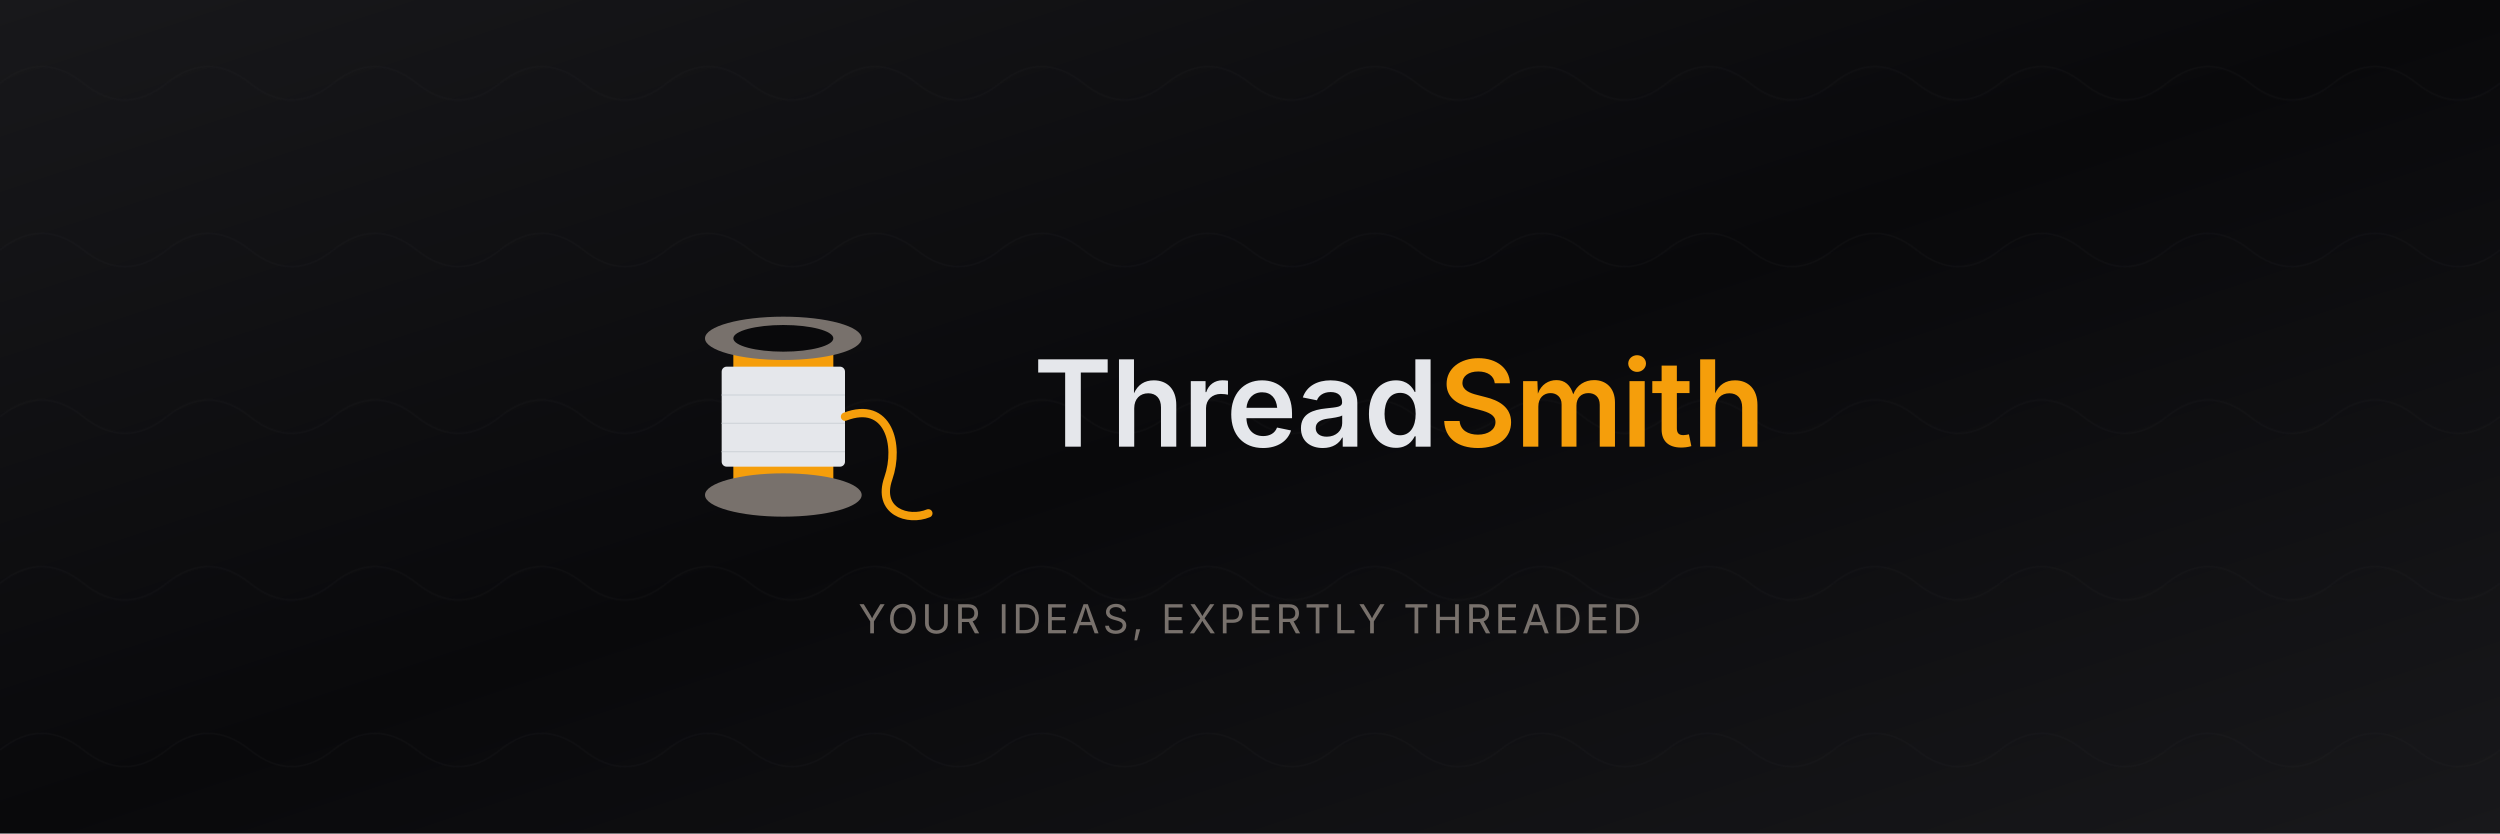
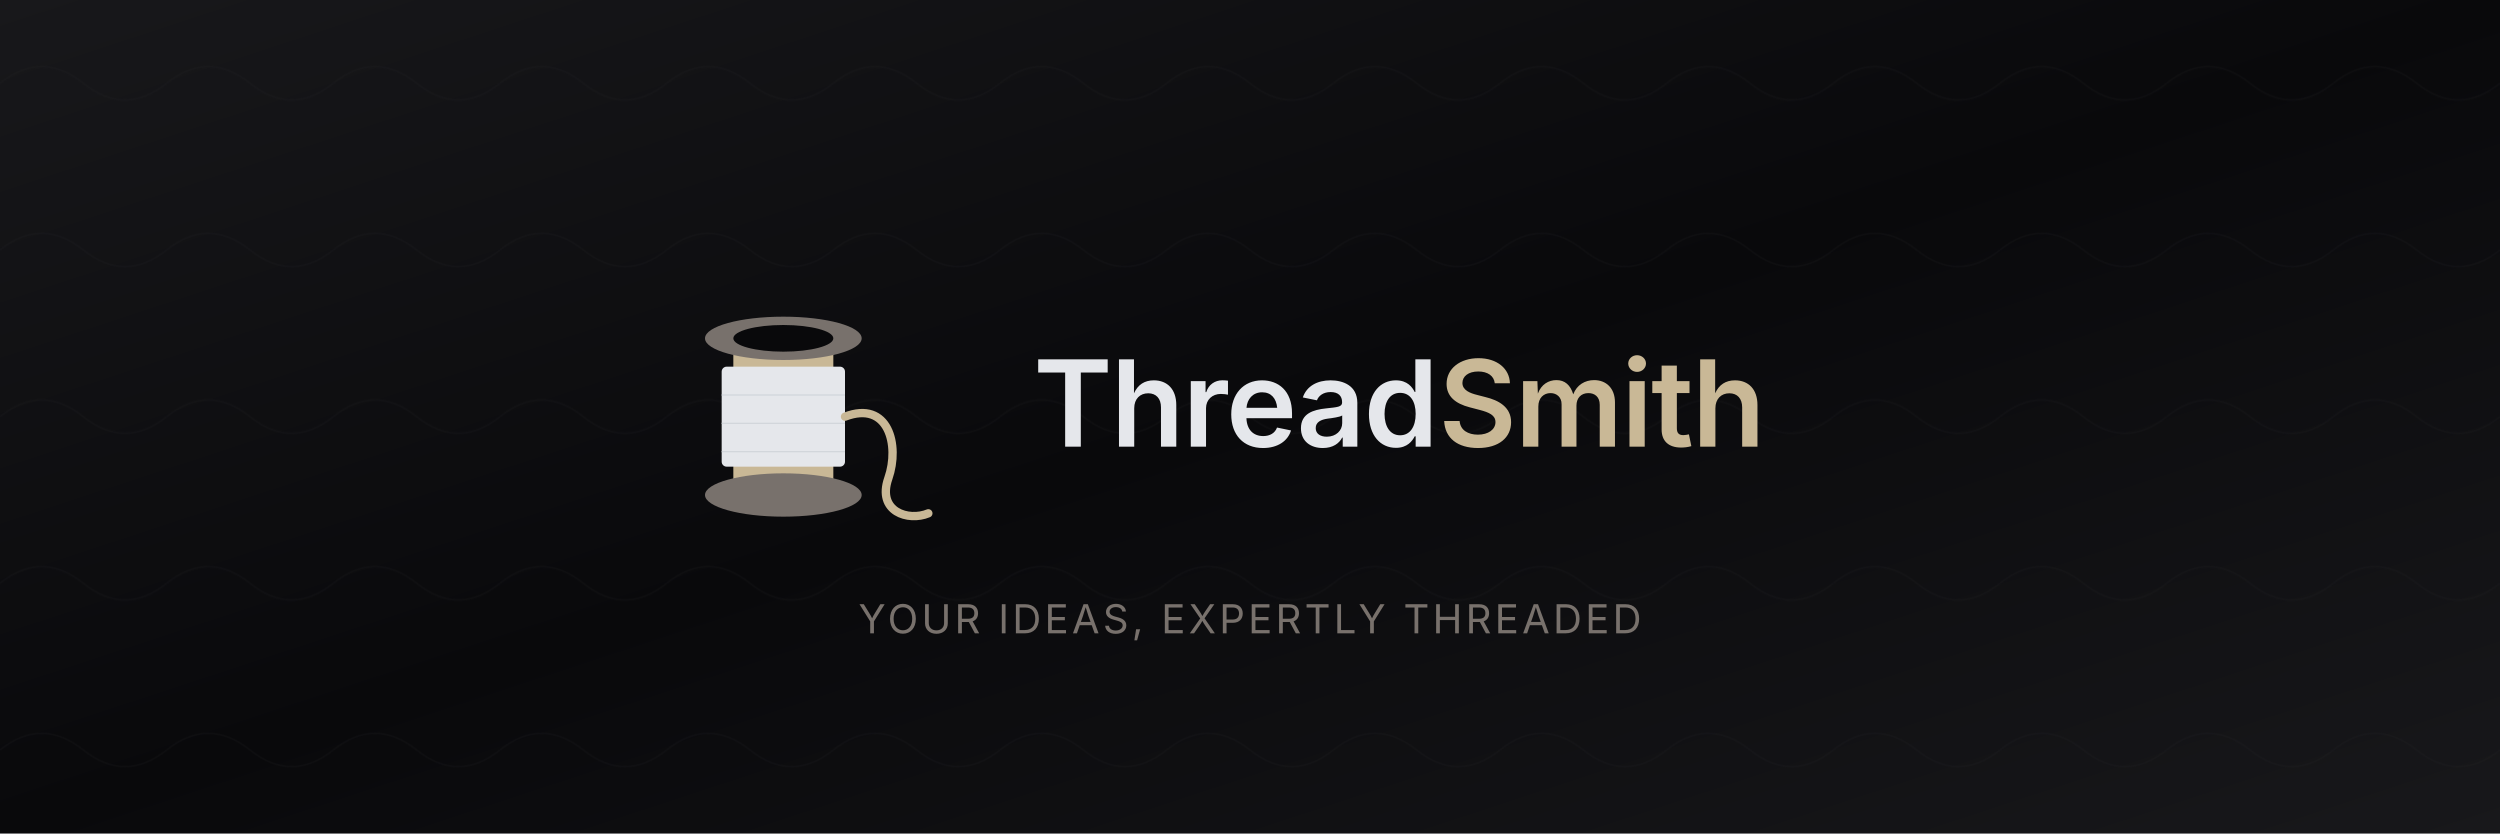
<svg xmlns="http://www.w3.org/2000/svg" width="1500" height="500" viewBox="0 0 1500 500">
  <rect width="1500" height="500" fill="#09090B" />
  <defs>
    <linearGradient id="bannerGrad" x1="0%" y1="0%" x2="100%" y2="100%">
      <stop offset="0%" style="stop-color:#18181B;stop-opacity:1" />
      <stop offset="50%" style="stop-color:#09090B;stop-opacity:1" />
      <stop offset="100%" style="stop-color:#18181B;stop-opacity:1" />
    </linearGradient>
    <pattern id="threadPattern" x="0" y="0" width="100" height="100" patternUnits="userSpaceOnUse">
      <path d="M 0 50 Q 25 30, 50 50 Q 75 70, 100 50" stroke="#27272A" stroke-width="1" fill="none" opacity="0.3" />
    </pattern>
  </defs>
  <rect width="1500" height="500" fill="url(#bannerGrad)" />
  <rect width="1500" height="500" fill="url(#threadPattern)" opacity="0.5" />
  <g transform="translate(750, 250)">
    <g transform="translate(-280, 0)">
-       <rect x="-30" y="-47" width="60" height="94" fill="#F59E0B" rx="2" />
+       <rect x="-30" y="-47" width="60" height="94" fill="#C9B896" rx="2" />
      <rect x="-37" y="-30" width="74" height="60" fill="#E5E7EB" rx="3" />
      <line x1="-37" y1="-13" x2="37" y2="-13" stroke="#D1D5DB" stroke-width="0.75" />
      <line x1="-37" y1="4" x2="37" y2="4" stroke="#D1D5DB" stroke-width="0.75" />
      <line x1="-37" y1="21" x2="37" y2="21" stroke="#D1D5DB" stroke-width="0.75" />
      <ellipse cx="0" cy="-47" rx="47" ry="13" fill="#78716C" />
      <ellipse cx="0" cy="-47" rx="30" ry="8" fill="#09090B" />
      <ellipse cx="0" cy="47" rx="47" ry="13" fill="#78716C" />
-       <path d="M 37 0 C 63 -10, 70 17, 63 37 C 56 57, 75 63, 87 58" stroke="#F59E0B" stroke-width="5" fill="none" stroke-linecap="round" />
+       <path d="M 37 0 C 63 -10, 70 17, 63 37 C 56 57, 75 63, 87 58" stroke="#C9B896" stroke-width="5" fill="none" stroke-linecap="round" />
    </g>
    <text x="-130" y="18" font-family="system-ui, -apple-system, 'Segoe UI', sans-serif" font-size="72" font-weight="600" letter-spacing="-1" fill="#E5E7EB">
-       Thread<tspan fill="#F59E0B">Smith</tspan>
+       Thread<tspan fill="#C9B896">Smith</tspan>
    </text>
  </g>
  <text x="750" y="380" font-family="system-ui, -apple-system, 'Segoe UI', sans-serif" font-size="24" font-weight="400" letter-spacing="2" fill="#78716C" text-anchor="middle">
    YOUR IDEAS, EXPERTLY THREADED
  </text>
</svg>
